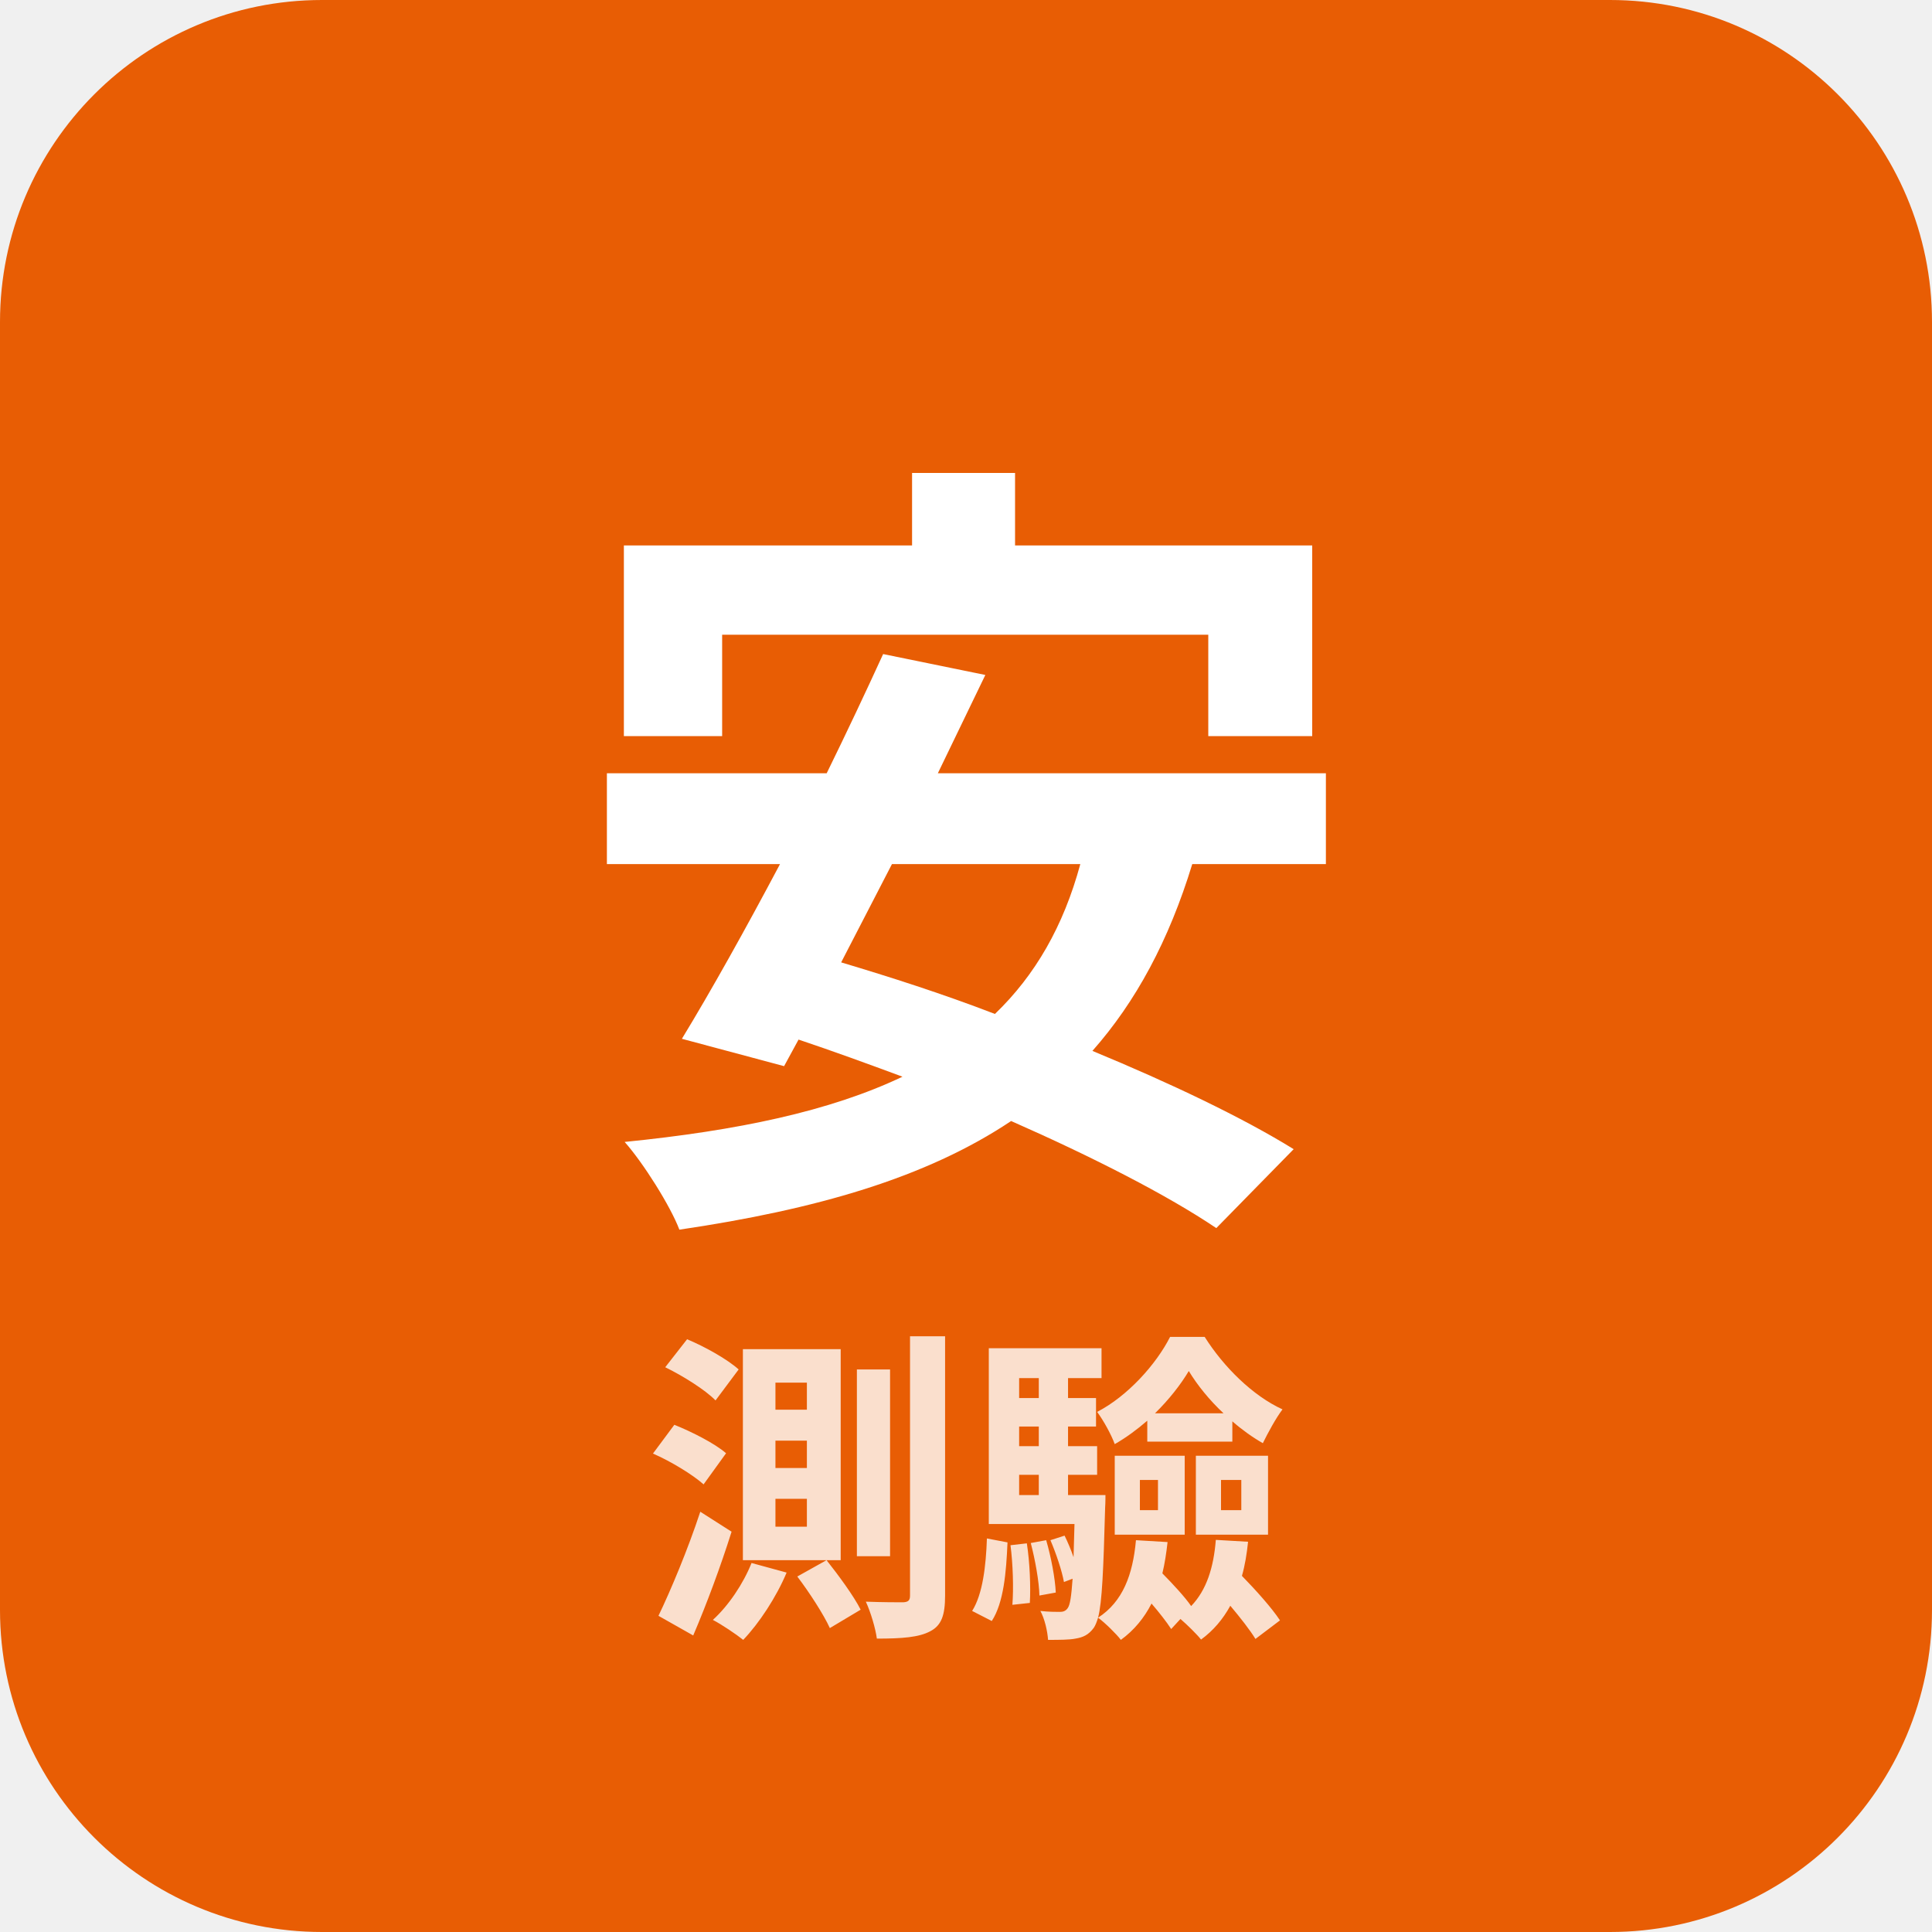
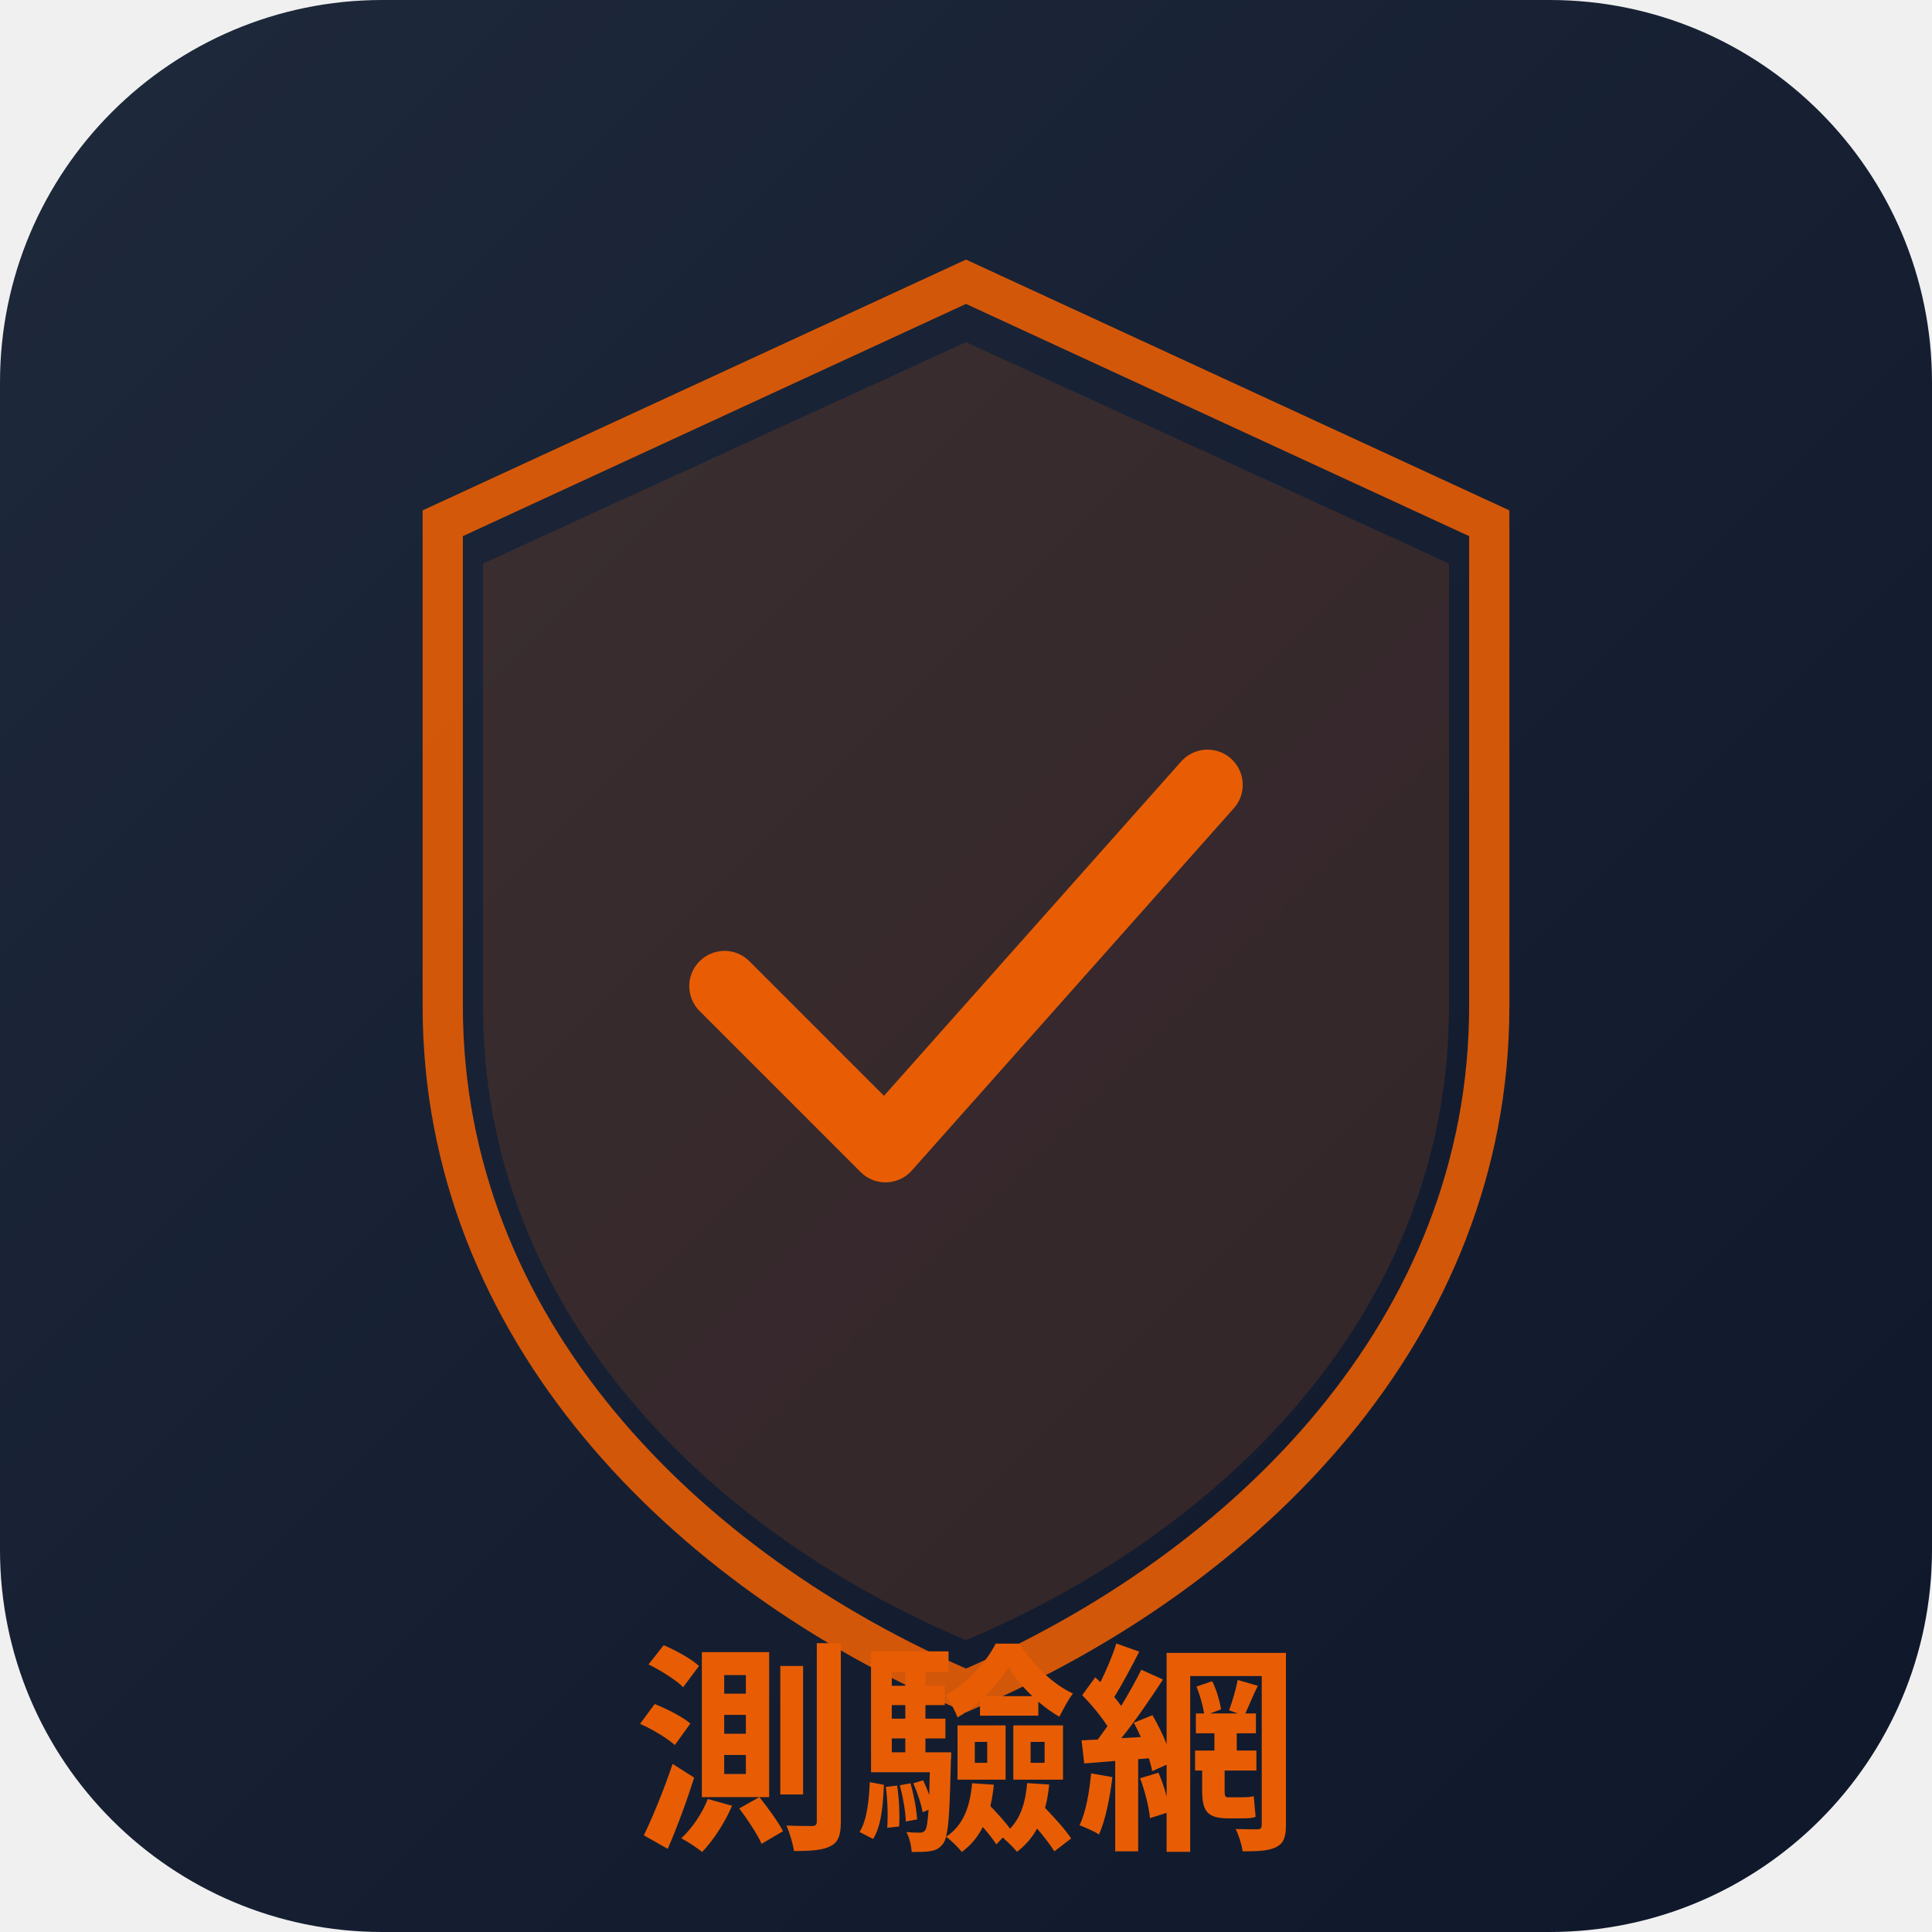
<svg xmlns="http://www.w3.org/2000/svg" width="192" height="192" viewBox="0 0 192 192">
-   <rect width="192" height="192" rx="32" fill="#e85d04" />
-   <text x="96" y="115" text-anchor="middle" font-size="80" font-family="Arial" font-weight="bold" fill="white">安</text>
-   <text x="96" y="160" text-anchor="middle" font-size="32" font-family="Arial" font-weight="bold" fill="rgba(255,255,255,0.8)">測驗</text>
+   <defs>
+     <linearGradient id="bg" x1="0" y1="0" x2="1" y2="1">
+       <stop offset="0%" stop-color="#1e293b" />
+       <stop offset="100%" stop-color="#0f172a" />
+     </linearGradient>
+   </defs>
+   <rect width="192" height="192" rx="38" fill="url(#bg)" />
+   <path d="M96 28 L148 52 V100 C148 132 124 156 96 168 C68 156 44 132 44 100 V52 Z" fill="none" stroke="#e85d04" stroke-width="4" opacity="0.9" />
+   <path d="M96 34 L144 56 V100 C144 130 122 152 96 163 C70 152 48 130 48 100 V56 Z" fill="#e85d04" opacity="0.15" />
+   <polyline points="72,98 88,114 120,78" fill="none" stroke="#e85d04" stroke-width="7" stroke-linecap="round" stroke-linejoin="round" />
+   <text x="96" y="182" text-anchor="middle" font-size="22" font-family="'Noto Sans TC',Arial,sans-serif" font-weight="700" fill="#e85d04">測驗網</text>
</svg>
